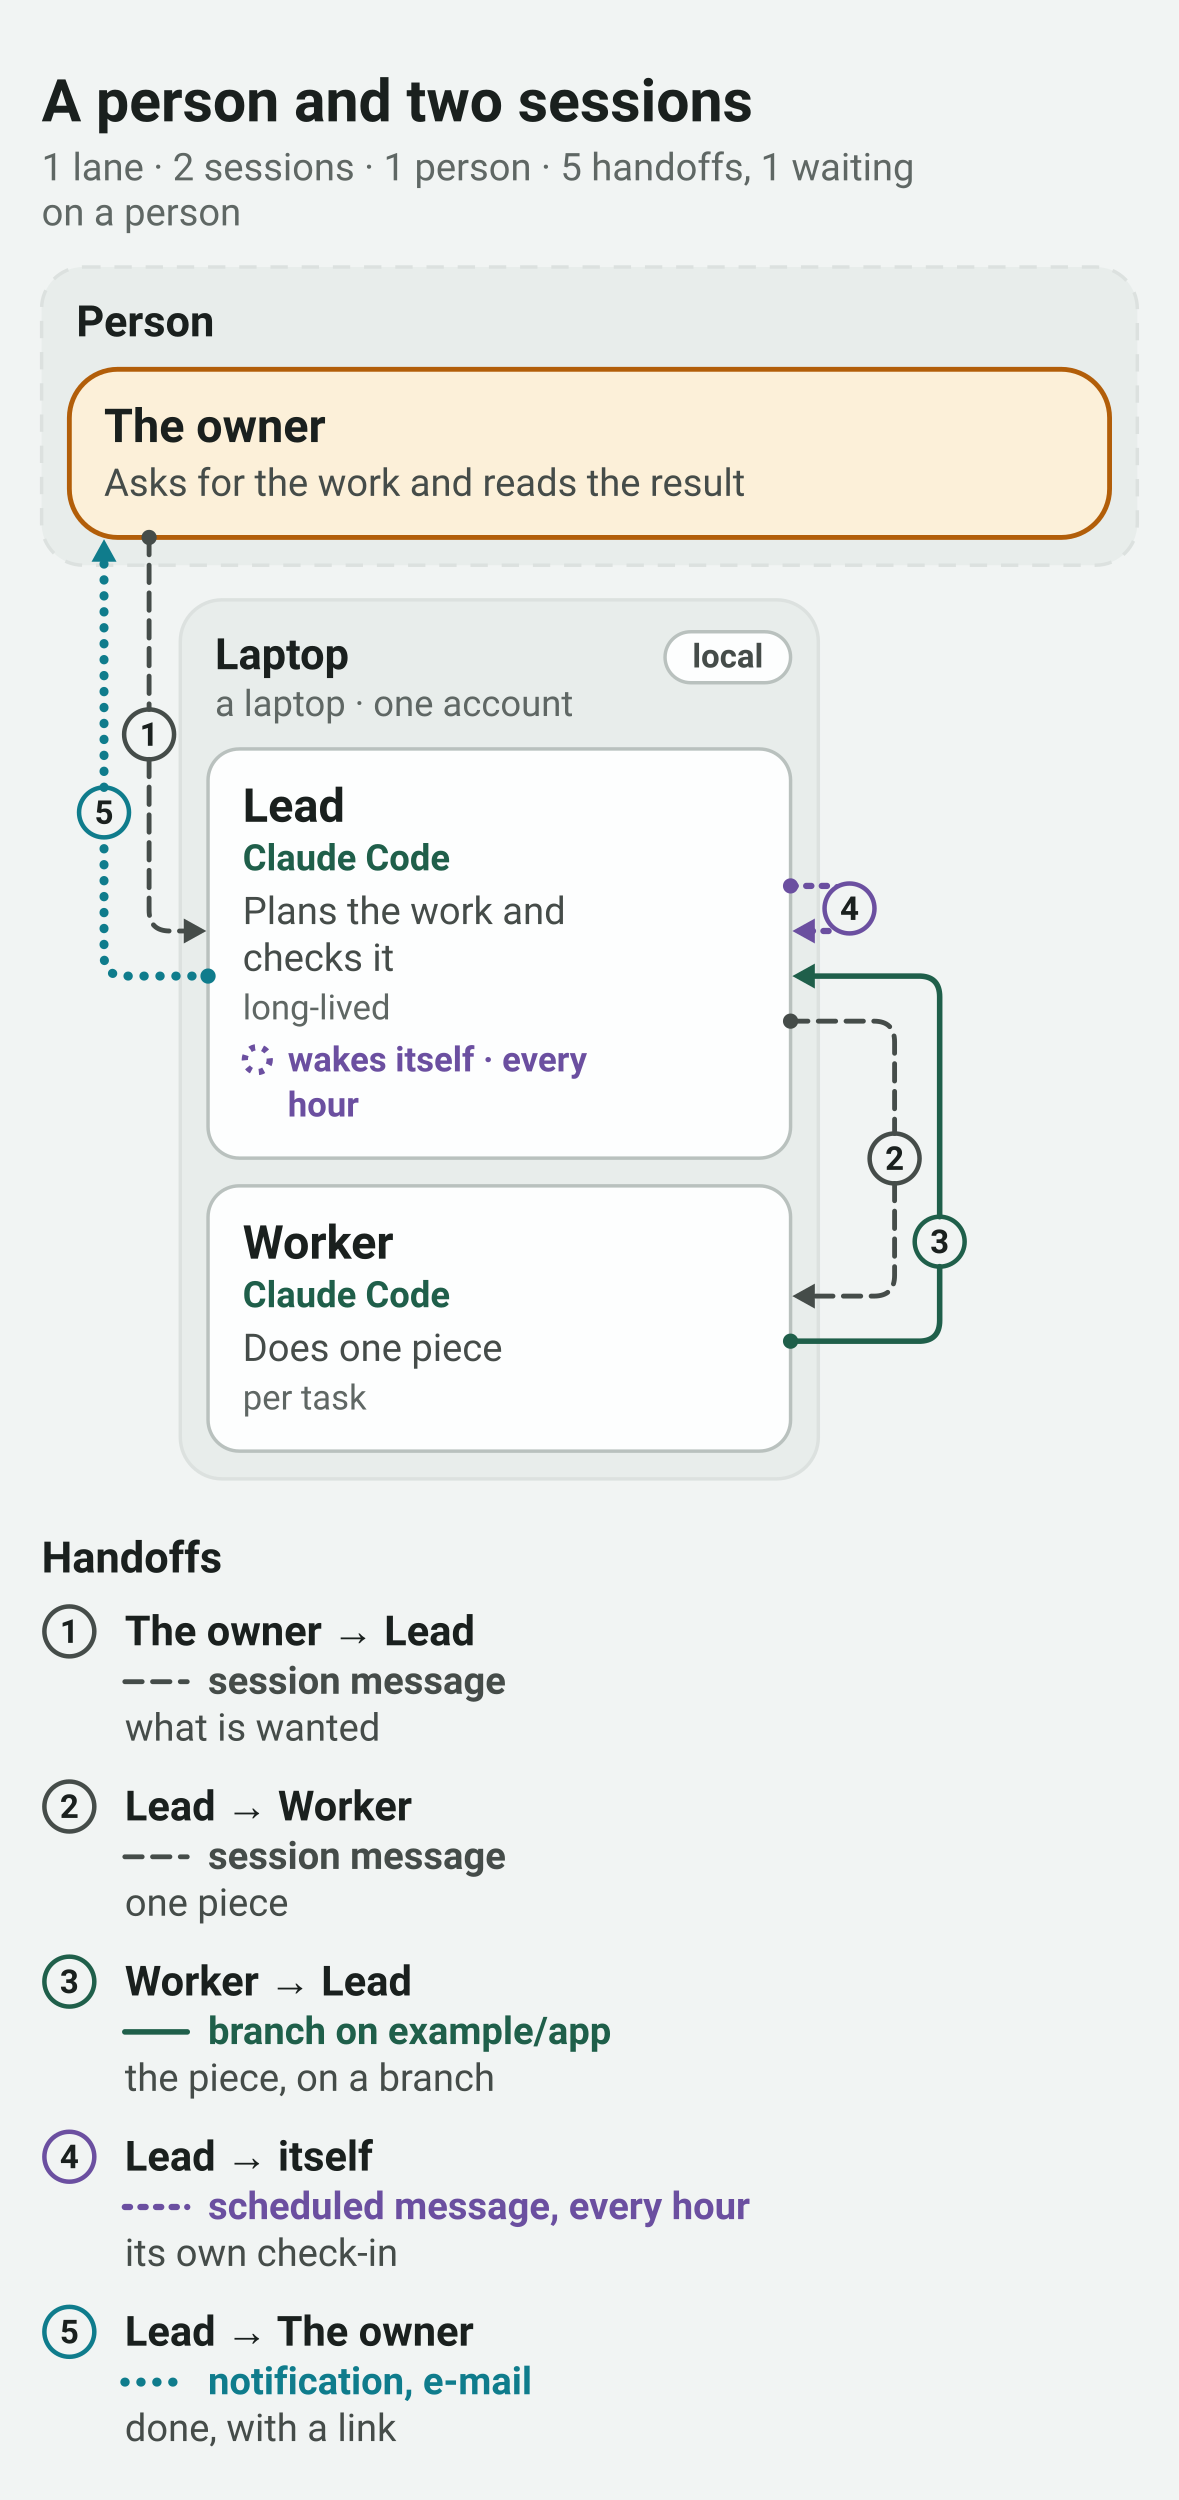
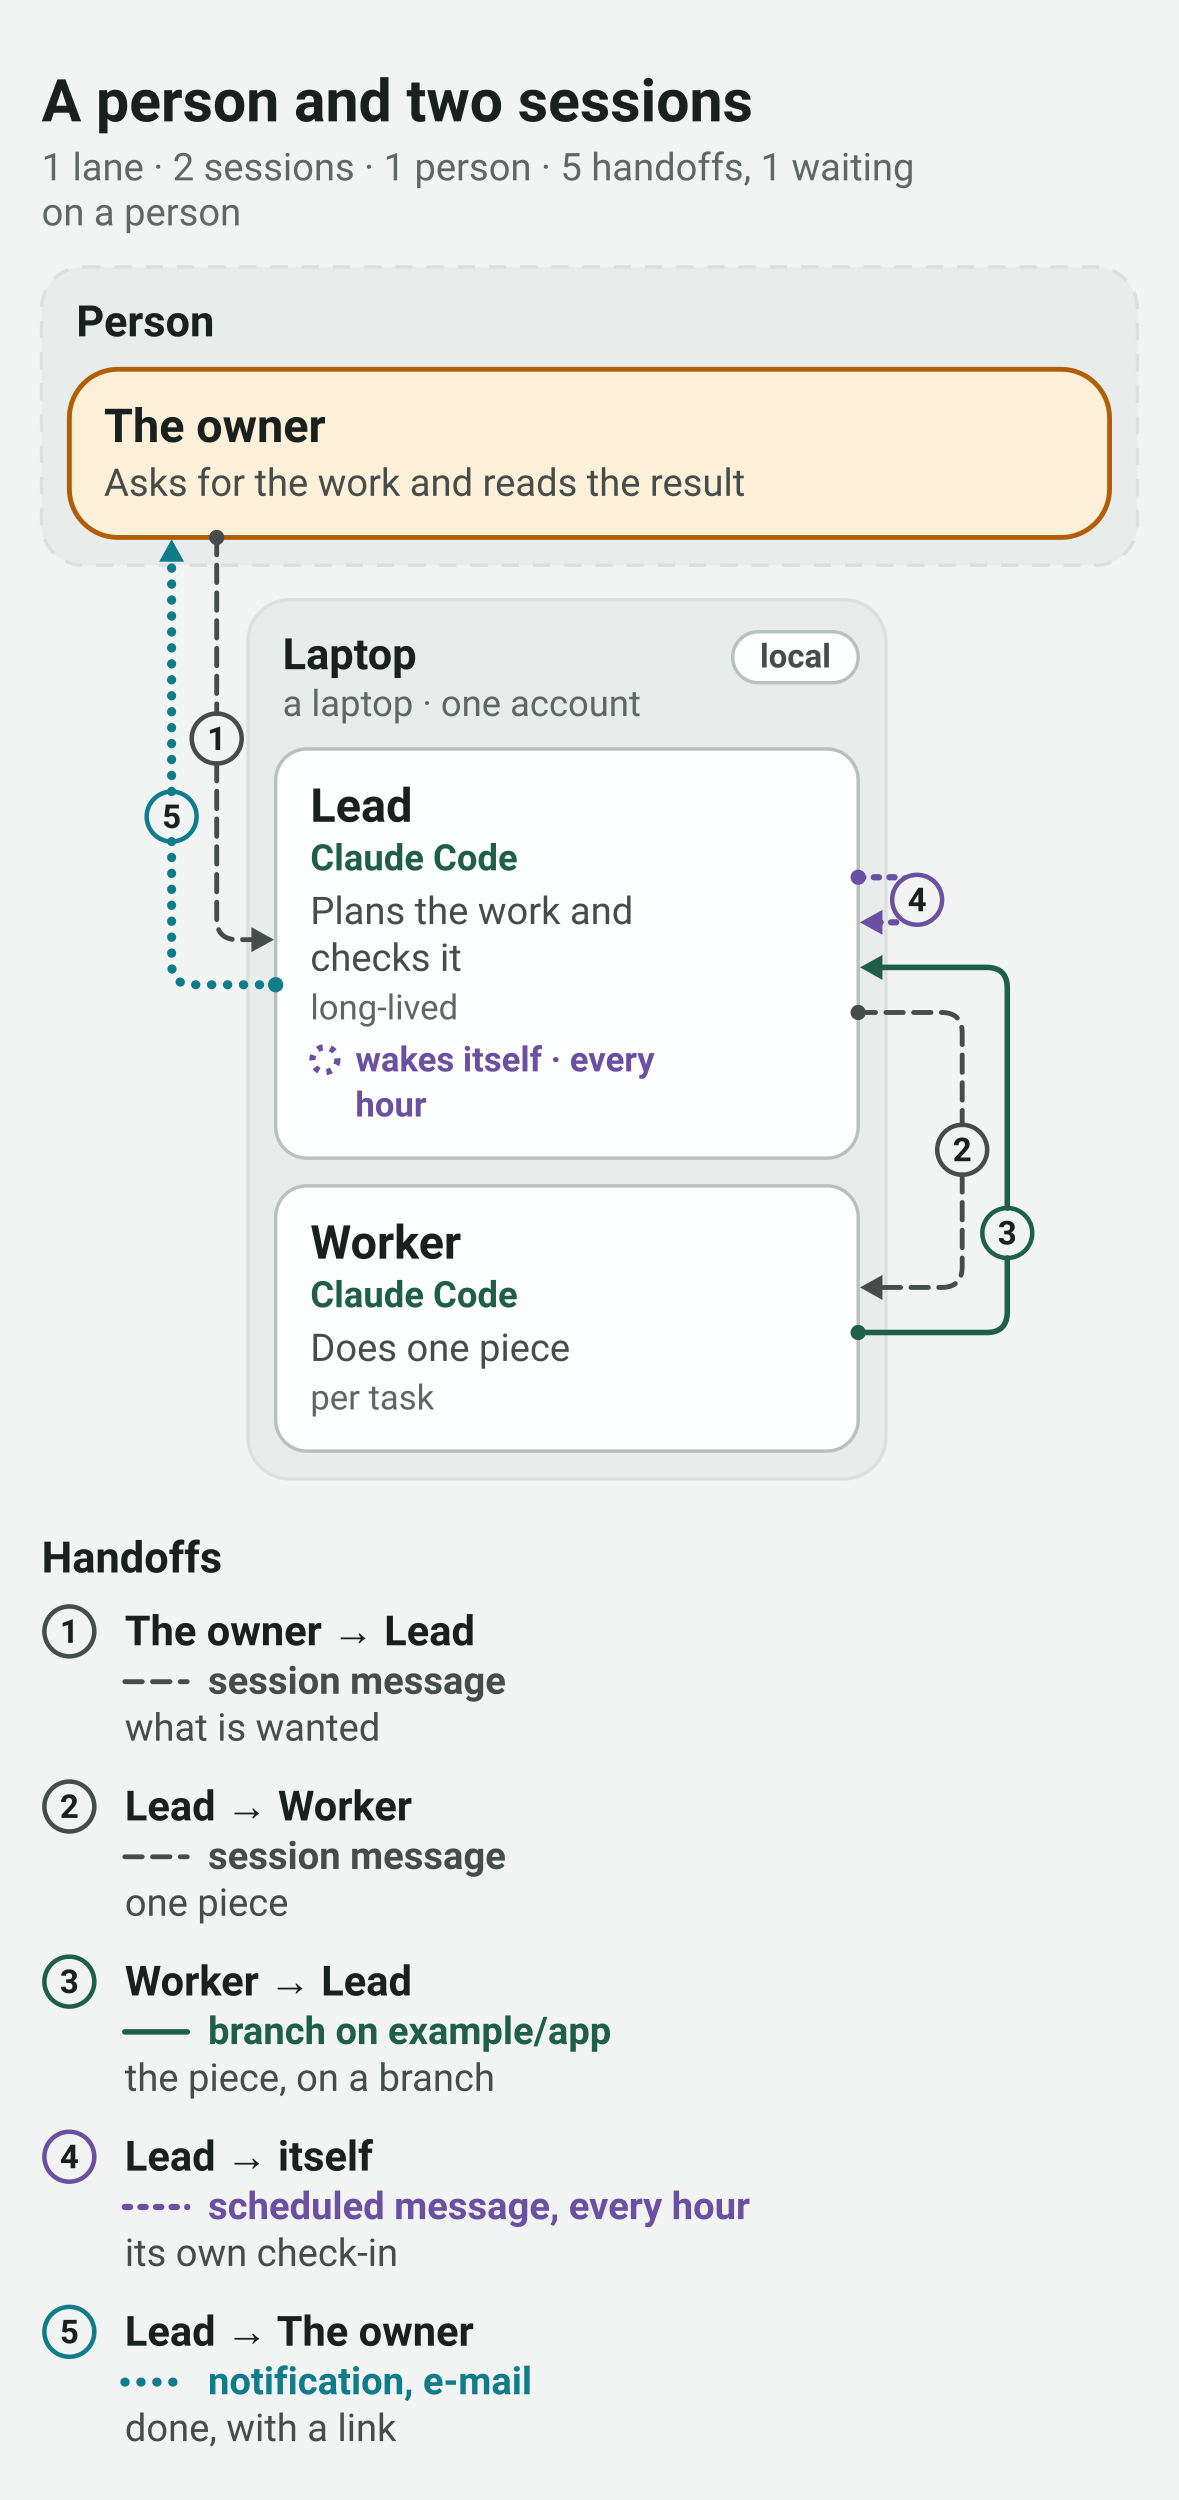
<svg xmlns="http://www.w3.org/2000/svg" class="grooph-picture" data-picture="map" viewBox="0 0 340 721" width="340" height="721" role="img" font-family="system-ui, -apple-system, 'Segoe UI', Roboto, 'Helvetica Neue', Arial, sans-serif">
  <rect x="0" y="0" width="340" height="721" style="fill:#f1f4f3" />
  <text x="12" y="35" font-size="17" font-weight="700" style="fill:#1a201e">A person and two sessions</text>
  <text x="12" y="52" font-size="11" style="fill:#5f6764">1 lane · 2 sessions · 1 person · 5 handoffs, 1 waiting</text>
  <text x="12" y="65" font-size="11" style="fill:#5f6764">on a person</text>
  <g data-people="">
    <rect x="12" y="77" width="316" height="86" rx="12" stroke-width="1" stroke-dasharray="5 4" style="fill:#e8edeb;stroke:#dce1df" />
    <text x="22" y="97" font-size="12.5" font-weight="700" style="fill:#1a201e">Person</text>
  </g>
  <g data-lane="laptop">
-     <rect x="52" y="173" width="184" height="253.5" rx="12" stroke-width="1" style="fill:#e8edeb;stroke:#dce1df" />
-     <text x="62" y="193" font-size="12.5" font-weight="700" style="fill:#1a201e">Laptop</text>
-     <rect x="191.8" y="182.2" width="36.2" height="14.7" rx="7.4" stroke-width="1" style="fill:#fdfefe;stroke:#b9c1be" />
-     <text x="209.9" y="192.5" font-size="9.5" font-weight="700" text-anchor="middle" style="fill:#454c49">local</text>
-     <text x="62" y="206.5" font-size="10.5" style="fill:#5f6764">a laptop · one account</text>
+     <rect x="71.5" y="173" width="184" height="253.5" rx="12" stroke-width="1" style="fill:#e8edeb;stroke:#dce1df" />
+     <text x="81.5" y="193" font-size="12.5" font-weight="700" style="fill:#1a201e">Laptop</text>
+     <rect x="211.3" y="182.2" width="36.2" height="14.7" rx="7.4" stroke-width="1" style="fill:#fdfefe;stroke:#b9c1be" />
+     <text x="229.4" y="192.5" font-size="9.5" font-weight="700" text-anchor="middle" style="fill:#454c49">local</text>
+     <text x="81.5" y="206.5" font-size="10.5" style="fill:#5f6764">a laptop · one account</text>
  </g>
  <g data-person="owner">
    <rect data-card="" x="20" y="106.5" width="300" height="48.5" rx="14" stroke-width="1.4" style="fill:#fcf0d9;stroke:#b25e09" />
    <text x="30" y="127.5" font-size="13.5" font-weight="700" style="fill:#1a201e">The owner</text>
    <text x="30" y="143" font-size="11" style="fill:#454c49">Asks for the work and reads the result</text>
  </g>
  <g data-session="lead">
-     <rect data-card="" x="60" y="216" width="168" height="118" rx="9" stroke-width="1" style="fill:#fdfefe;stroke:#b9c1be" />
-     <text x="70" y="237" font-size="13.5" font-weight="700" style="fill:#1a201e">Lead</text>
-     <text x="70" y="251" font-size="10.5" font-weight="700" style="fill:#1f5f4a">Claude Code</text>
-     <text x="70" y="266.5" font-size="11" style="fill:#454c49">Plans the work and</text>
-     <text x="70" y="280" font-size="11" style="fill:#454c49">checks it</text>
-     <text x="70" y="294" font-size="10" style="fill:#5f6764">long-lived</text>
-     <circle data-wakes="" cx="74.2" cy="305.6" r="3.6" fill="none" stroke-width="1.8" stroke-dasharray="1.5 2.2" style="stroke:#6b4fa0" />
-     <text x="83" y="309" font-size="10" font-weight="700" style="fill:#6b4fa0">wakes itself · every</text>
-     <text x="83" y="322" font-size="10" font-weight="700" style="fill:#6b4fa0">hour</text>
+     <rect data-card="" x="79.5" y="216" width="168" height="118" rx="9" stroke-width="1" style="fill:#fdfefe;stroke:#b9c1be" />
+     <text x="89.5" y="237" font-size="13.5" font-weight="700" style="fill:#1a201e">Lead</text>
+     <text x="89.5" y="251" font-size="10.5" font-weight="700" style="fill:#1f5f4a">Claude Code</text>
+     <text x="89.5" y="266.5" font-size="11" style="fill:#454c49">Plans the work and</text>
+     <text x="89.5" y="280" font-size="11" style="fill:#454c49">checks it</text>
+     <text x="89.5" y="294" font-size="10" style="fill:#5f6764">long-lived</text>
+     <circle data-wakes="" cx="93.7" cy="305.6" r="3.6" fill="none" stroke-width="1.8" stroke-dasharray="1.5 2.2" style="stroke:#6b4fa0" />
+     <text x="102.5" y="309" font-size="10" font-weight="700" style="fill:#6b4fa0">wakes itself · every</text>
+     <text x="102.5" y="322" font-size="10" font-weight="700" style="fill:#6b4fa0">hour</text>
  </g>
  <g data-session="worker">
-     <rect data-card="" x="60" y="342" width="168" height="76.5" rx="9" stroke-width="1" style="fill:#fdfefe;stroke:#b9c1be" />
-     <text x="70" y="363" font-size="13.5" font-weight="700" style="fill:#1a201e">Worker</text>
-     <text x="70" y="377" font-size="10.5" font-weight="700" style="fill:#1f5f4a">Claude Code</text>
-     <text x="70" y="392.5" font-size="11" style="fill:#454c49">Does one piece</text>
-     <text x="70" y="406.5" font-size="10" style="fill:#5f6764">per task</text>
+     <rect data-card="" x="79.5" y="342" width="168" height="76.5" rx="9" stroke-width="1" style="fill:#fdfefe;stroke:#b9c1be" />
+     <text x="89.5" y="363" font-size="13.5" font-weight="700" style="fill:#1a201e">Worker</text>
+     <text x="89.5" y="377" font-size="10.5" font-weight="700" style="fill:#1f5f4a">Claude Code</text>
+     <text x="89.5" y="392.5" font-size="11" style="fill:#454c49">Does one piece</text>
+     <text x="89.5" y="406.5" font-size="10" style="fill:#5f6764">per task</text>
  </g>
  <g data-plate="h-ask">
-     <circle cx="43" cy="211.8" r="7.2" stroke-width="1.3" style="fill:#f1f4f3;stroke:#454c49" />
+     <circle cx="62.5" cy="213" r="7.2" stroke-width="1.3" style="fill:#f1f4f3;stroke:#454c49" />
  </g>
  <g data-plate="h-start">
-     <circle cx="258" cy="334.1" r="7.2" stroke-width="1.3" style="fill:#f1f4f3;stroke:#454c49" />
+     <circle cx="277.5" cy="331.6" r="7.2" stroke-width="1.3" style="fill:#f1f4f3;stroke:#454c49" />
  </g>
  <g data-plate="h-back">
-     <circle cx="271" cy="358.1" r="7.2" stroke-width="1.3" style="fill:#f1f4f3;stroke:#1f5f4a" />
+     <circle cx="290.5" cy="355.6" r="7.2" stroke-width="1.3" style="fill:#f1f4f3;stroke:#1f5f4a" />
  </g>
  <g data-plate="h-done">
-     <circle cx="30" cy="234.3" r="7.2" stroke-width="1.3" style="fill:#f1f4f3;stroke:#0f7c8c" />
+     <circle cx="49.5" cy="235.5" r="7.2" stroke-width="1.3" style="fill:#f1f4f3;stroke:#0f7c8c" />
  </g>
  <g data-handoff="h-ask">
-     <path d="M43,155 L43,204.6 M43,219 L43,262.5 Q43,268.5 49,268.5 L54.5,268.5" fill="none" stroke-width="1.4" stroke-linecap="round" stroke-dasharray="5 3" style="stroke:#454c49" />
-     <circle cx="43" cy="155" r="2.2" style="fill:#454c49" />
-     <path d="M59.5,268.5 L53,264.9 L53,272.1 z" style="fill:#454c49" />
+     <path d="M62.5,155 L62.5,205.8 M62.5,220.2 L62.5,265 Q62.5,271 68.5,271 L74,271" fill="none" stroke-width="1.4" stroke-linecap="round" stroke-dasharray="5 3" style="stroke:#454c49" />
+     <circle cx="62.5" cy="155" r="2.2" style="fill:#454c49" />
+     <path d="M79,271 L72.5,267.4 L72.5,274.6 z" style="fill:#454c49" />
  </g>
  <g data-handoff="h-start">
-     <path d="M228,294.5 L252,294.5 Q258,294.5 258,300.5 L258,326.9 M258,341.3 L258,367.8 Q258,373.8 252,373.8 L233.5,373.8" fill="none" stroke-width="1.4" stroke-linecap="round" stroke-dasharray="5 3" style="stroke:#454c49" />
-     <circle cx="228" cy="294.5" r="2.2" style="fill:#454c49" />
-     <path d="M228.5,373.8 L235,377.4 L235,370.2 z" style="fill:#454c49" />
+     <path d="M247.5,292 L271.5,292 Q277.5,292 277.5,298 L277.5,324.4 M277.5,338.8 L277.5,365.3 Q277.5,371.3 271.5,371.3 L253,371.3" fill="none" stroke-width="1.4" stroke-linecap="round" stroke-dasharray="5 3" style="stroke:#454c49" />
+     <circle cx="247.5" cy="292" r="2.2" style="fill:#454c49" />
+     <path d="M248,371.3 L254.5,374.9 L254.5,367.7 z" style="fill:#454c49" />
  </g>
  <g data-handoff="h-back">
-     <path d="M228,386.8 L265,386.8 Q271,386.8 271,380.8 L271,365.3 M271,350.9 L271,287.5 Q271,281.5 265,281.5 L233.5,281.5" fill="none" stroke-width="1.6" stroke-linecap="round" style="stroke:#1f5f4a" />
-     <circle cx="228" cy="386.8" r="2.2" style="fill:#1f5f4a" />
-     <path d="M228.5,281.5 L235,285.1 L235,277.9 z" style="fill:#1f5f4a" />
+     <path d="M247.5,384.3 L284.5,384.3 Q290.5,384.3 290.5,378.3 L290.5,362.8 M290.5,348.4 L290.5,285 Q290.5,279 284.5,279 L253,279" fill="none" stroke-width="1.6" stroke-linecap="round" style="stroke:#1f5f4a" />
+     <circle cx="247.5" cy="384.3" r="2.2" style="fill:#1f5f4a" />
+     <path d="M248,279 L254.5,282.6 L254.5,275.4 z" style="fill:#1f5f4a" />
  </g>
  <g data-handoff="h-wake">
-     <path d="M228,255.5 L239,255.5 Q245,255.5 245,261.5 L245,262.5 Q245,268.5 239,268.5 L233.5,268.5" fill="none" stroke-width="1.8" stroke-linecap="round" stroke-dasharray="1.5 3" style="stroke:#6b4fa0" />
-     <circle cx="228" cy="255.5" r="2.2" style="fill:#6b4fa0" />
-     <path d="M228.5,268.5 L235,272.1 L235,264.9 z" style="fill:#6b4fa0" />
+     <path d="M247.5,253 L258.5,253 Q264.5,253 264.5,259 L264.5,260 Q264.5,266 258.5,266 L253,266" fill="none" stroke-width="1.8" stroke-linecap="round" stroke-dasharray="1.5 3" style="stroke:#6b4fa0" />
+     <circle cx="247.5" cy="253" r="2.2" style="fill:#6b4fa0" />
+     <path d="M248,266 L254.5,269.6 L254.5,262.4 z" style="fill:#6b4fa0" />
  </g>
  <g data-plate="h-wake">
-     <circle cx="245" cy="262" r="7.2" stroke-width="1.3" style="fill:#f1f4f3;stroke:#6b4fa0" />
+     <circle cx="264.5" cy="259.5" r="7.2" stroke-width="1.3" style="fill:#f1f4f3;stroke:#6b4fa0" />
  </g>
  <g data-handoff="h-done">
-     <path d="M60,281.5 L36,281.5 Q30,281.5 30,275.5 L30,241.5 M30,227.1 L30,160.5" fill="none" stroke-width="2.6" stroke-linecap="round" stroke-dasharray="0.1 4.5" style="stroke:#0f7c8c" />
-     <circle cx="60" cy="281.5" r="2.2" style="fill:#0f7c8c" />
-     <path d="M30,155.5 L33.6,162 L26.4,162 z" style="fill:#0f7c8c" />
+     <path d="M79.5,284 L55.5,284 Q49.5,284 49.5,278 L49.5,242.7 M49.5,228.3 L49.5,160.5" fill="none" stroke-width="2.6" stroke-linecap="round" stroke-dasharray="0.1 4.5" style="stroke:#0f7c8c" />
+     <circle cx="79.5" cy="284" r="2.2" style="fill:#0f7c8c" />
+     <path d="M49.5,155.5 L53.1,162 L45.9,162 z" style="fill:#0f7c8c" />
  </g>
  <g data-number="h-ask">
-     <text x="43" y="215.1" font-size="9.5" font-weight="700" text-anchor="middle" style="fill:#1a201e">1</text>
+     <text x="62.5" y="216.3" font-size="9.5" font-weight="700" text-anchor="middle" style="fill:#1a201e">1</text>
  </g>
  <g data-number="h-start">
-     <text x="258" y="337.4" font-size="9.5" font-weight="700" text-anchor="middle" style="fill:#1a201e">2</text>
+     <text x="277.5" y="334.9" font-size="9.5" font-weight="700" text-anchor="middle" style="fill:#1a201e">2</text>
  </g>
  <g data-number="h-back">
-     <text x="271" y="361.4" font-size="9.5" font-weight="700" text-anchor="middle" style="fill:#1a201e">3</text>
+     <text x="290.5" y="358.9" font-size="9.5" font-weight="700" text-anchor="middle" style="fill:#1a201e">3</text>
  </g>
  <g data-number="h-wake">
-     <text x="245" y="265.3" font-size="9.5" font-weight="700" text-anchor="middle" style="fill:#1a201e">4</text>
+     <text x="264.5" y="262.8" font-size="9.5" font-weight="700" text-anchor="middle" style="fill:#1a201e">4</text>
  </g>
  <g data-number="h-done">
-     <text x="30" y="237.6" font-size="9.5" font-weight="700" text-anchor="middle" style="fill:#1a201e">5</text>
+     <text x="49.5" y="238.8" font-size="9.5" font-weight="700" text-anchor="middle" style="fill:#1a201e">5</text>
  </g>
  <text x="12" y="453.5" font-size="12.5" font-weight="700" style="fill:#1a201e">Handoffs</text>
  <g data-handoff-row="h-ask">
    <rect data-row="" x="8" y="460.5" width="324" height="47.5" rx="8" style="fill:transparent" />
    <circle cx="20" cy="470.5" r="7.2" stroke-width="1.3" style="fill:#f1f4f3;stroke:#454c49" />
    <text x="20" y="473.8" font-size="9.5" font-weight="700" text-anchor="middle" style="fill:#1a201e">1</text>
    <text x="36" y="474.5" font-size="12" font-weight="700" style="fill:#1a201e">The owner → Lead</text>
    <path d="M36,485 h18" fill="none" stroke-width="1.4" stroke-linecap="round" stroke-dasharray="5 3" style="stroke:#454c49" />
    <text x="60" y="488.5" font-size="11" font-weight="700" style="fill:#454c49">session message</text>
    <text x="36" y="502" font-size="11" style="fill:#454c49">what is wanted</text>
  </g>
  <g data-handoff-row="h-start">
    <rect data-row="" x="8" y="511" width="324" height="47.5" rx="8" style="fill:transparent" />
    <circle cx="20" cy="521" r="7.2" stroke-width="1.3" style="fill:#f1f4f3;stroke:#454c49" />
    <text x="20" y="524.3" font-size="9.5" font-weight="700" text-anchor="middle" style="fill:#1a201e">2</text>
    <text x="36" y="525" font-size="12" font-weight="700" style="fill:#1a201e">Lead → Worker</text>
    <path d="M36,535.5 h18" fill="none" stroke-width="1.4" stroke-linecap="round" stroke-dasharray="5 3" style="stroke:#454c49" />
    <text x="60" y="539" font-size="11" font-weight="700" style="fill:#454c49">session message</text>
    <text x="36" y="552.5" font-size="11" style="fill:#454c49">one piece</text>
  </g>
  <g data-handoff-row="h-back">
    <rect data-row="" x="8" y="561.5" width="324" height="47.5" rx="8" style="fill:transparent" />
    <circle cx="20" cy="571.5" r="7.2" stroke-width="1.3" style="fill:#f1f4f3;stroke:#1f5f4a" />
    <text x="20" y="574.8" font-size="9.5" font-weight="700" text-anchor="middle" style="fill:#1a201e">3</text>
    <text x="36" y="575.5" font-size="12" font-weight="700" style="fill:#1a201e">Worker → Lead</text>
    <path d="M36,586 h18" fill="none" stroke-width="1.6" stroke-linecap="round" style="stroke:#1f5f4a" />
    <text x="60" y="589.5" font-size="11" font-weight="700" style="fill:#1f5f4a">branch on example/app</text>
    <text x="36" y="603" font-size="11" style="fill:#454c49">the piece, on a branch</text>
  </g>
  <g data-handoff-row="h-wake">
    <rect data-row="" x="8" y="612" width="324" height="47.5" rx="8" style="fill:transparent" />
    <circle cx="20" cy="622" r="7.2" stroke-width="1.3" style="fill:#f1f4f3;stroke:#6b4fa0" />
    <text x="20" y="625.3" font-size="9.5" font-weight="700" text-anchor="middle" style="fill:#1a201e">4</text>
    <text x="36" y="626" font-size="12" font-weight="700" style="fill:#1a201e">Lead → itself</text>
    <path d="M36,636.5 h18" fill="none" stroke-width="1.8" stroke-linecap="round" stroke-dasharray="1.5 3" style="stroke:#6b4fa0" />
    <text x="60" y="640" font-size="11" font-weight="700" style="fill:#6b4fa0">scheduled message, every hour</text>
    <text x="36" y="653.5" font-size="11" style="fill:#454c49">its own check-in</text>
  </g>
  <g data-handoff-row="h-done">
    <rect data-row="" x="8" y="662.5" width="324" height="47.5" rx="8" style="fill:transparent" />
    <circle cx="20" cy="672.5" r="7.2" stroke-width="1.3" style="fill:#f1f4f3;stroke:#0f7c8c" />
    <text x="20" y="675.8" font-size="9.5" font-weight="700" text-anchor="middle" style="fill:#1a201e">5</text>
    <text x="36" y="676.5" font-size="12" font-weight="700" style="fill:#1a201e">Lead → The owner</text>
    <path d="M36,687 h18" fill="none" stroke-width="2.6" stroke-linecap="round" stroke-dasharray="0.1 4.5" style="stroke:#0f7c8c" />
    <text x="60" y="690.5" font-size="11" font-weight="700" style="fill:#0f7c8c">notification, e-mail</text>
    <text x="36" y="704" font-size="11" style="fill:#454c49">done, with a link</text>
  </g>
</svg>
